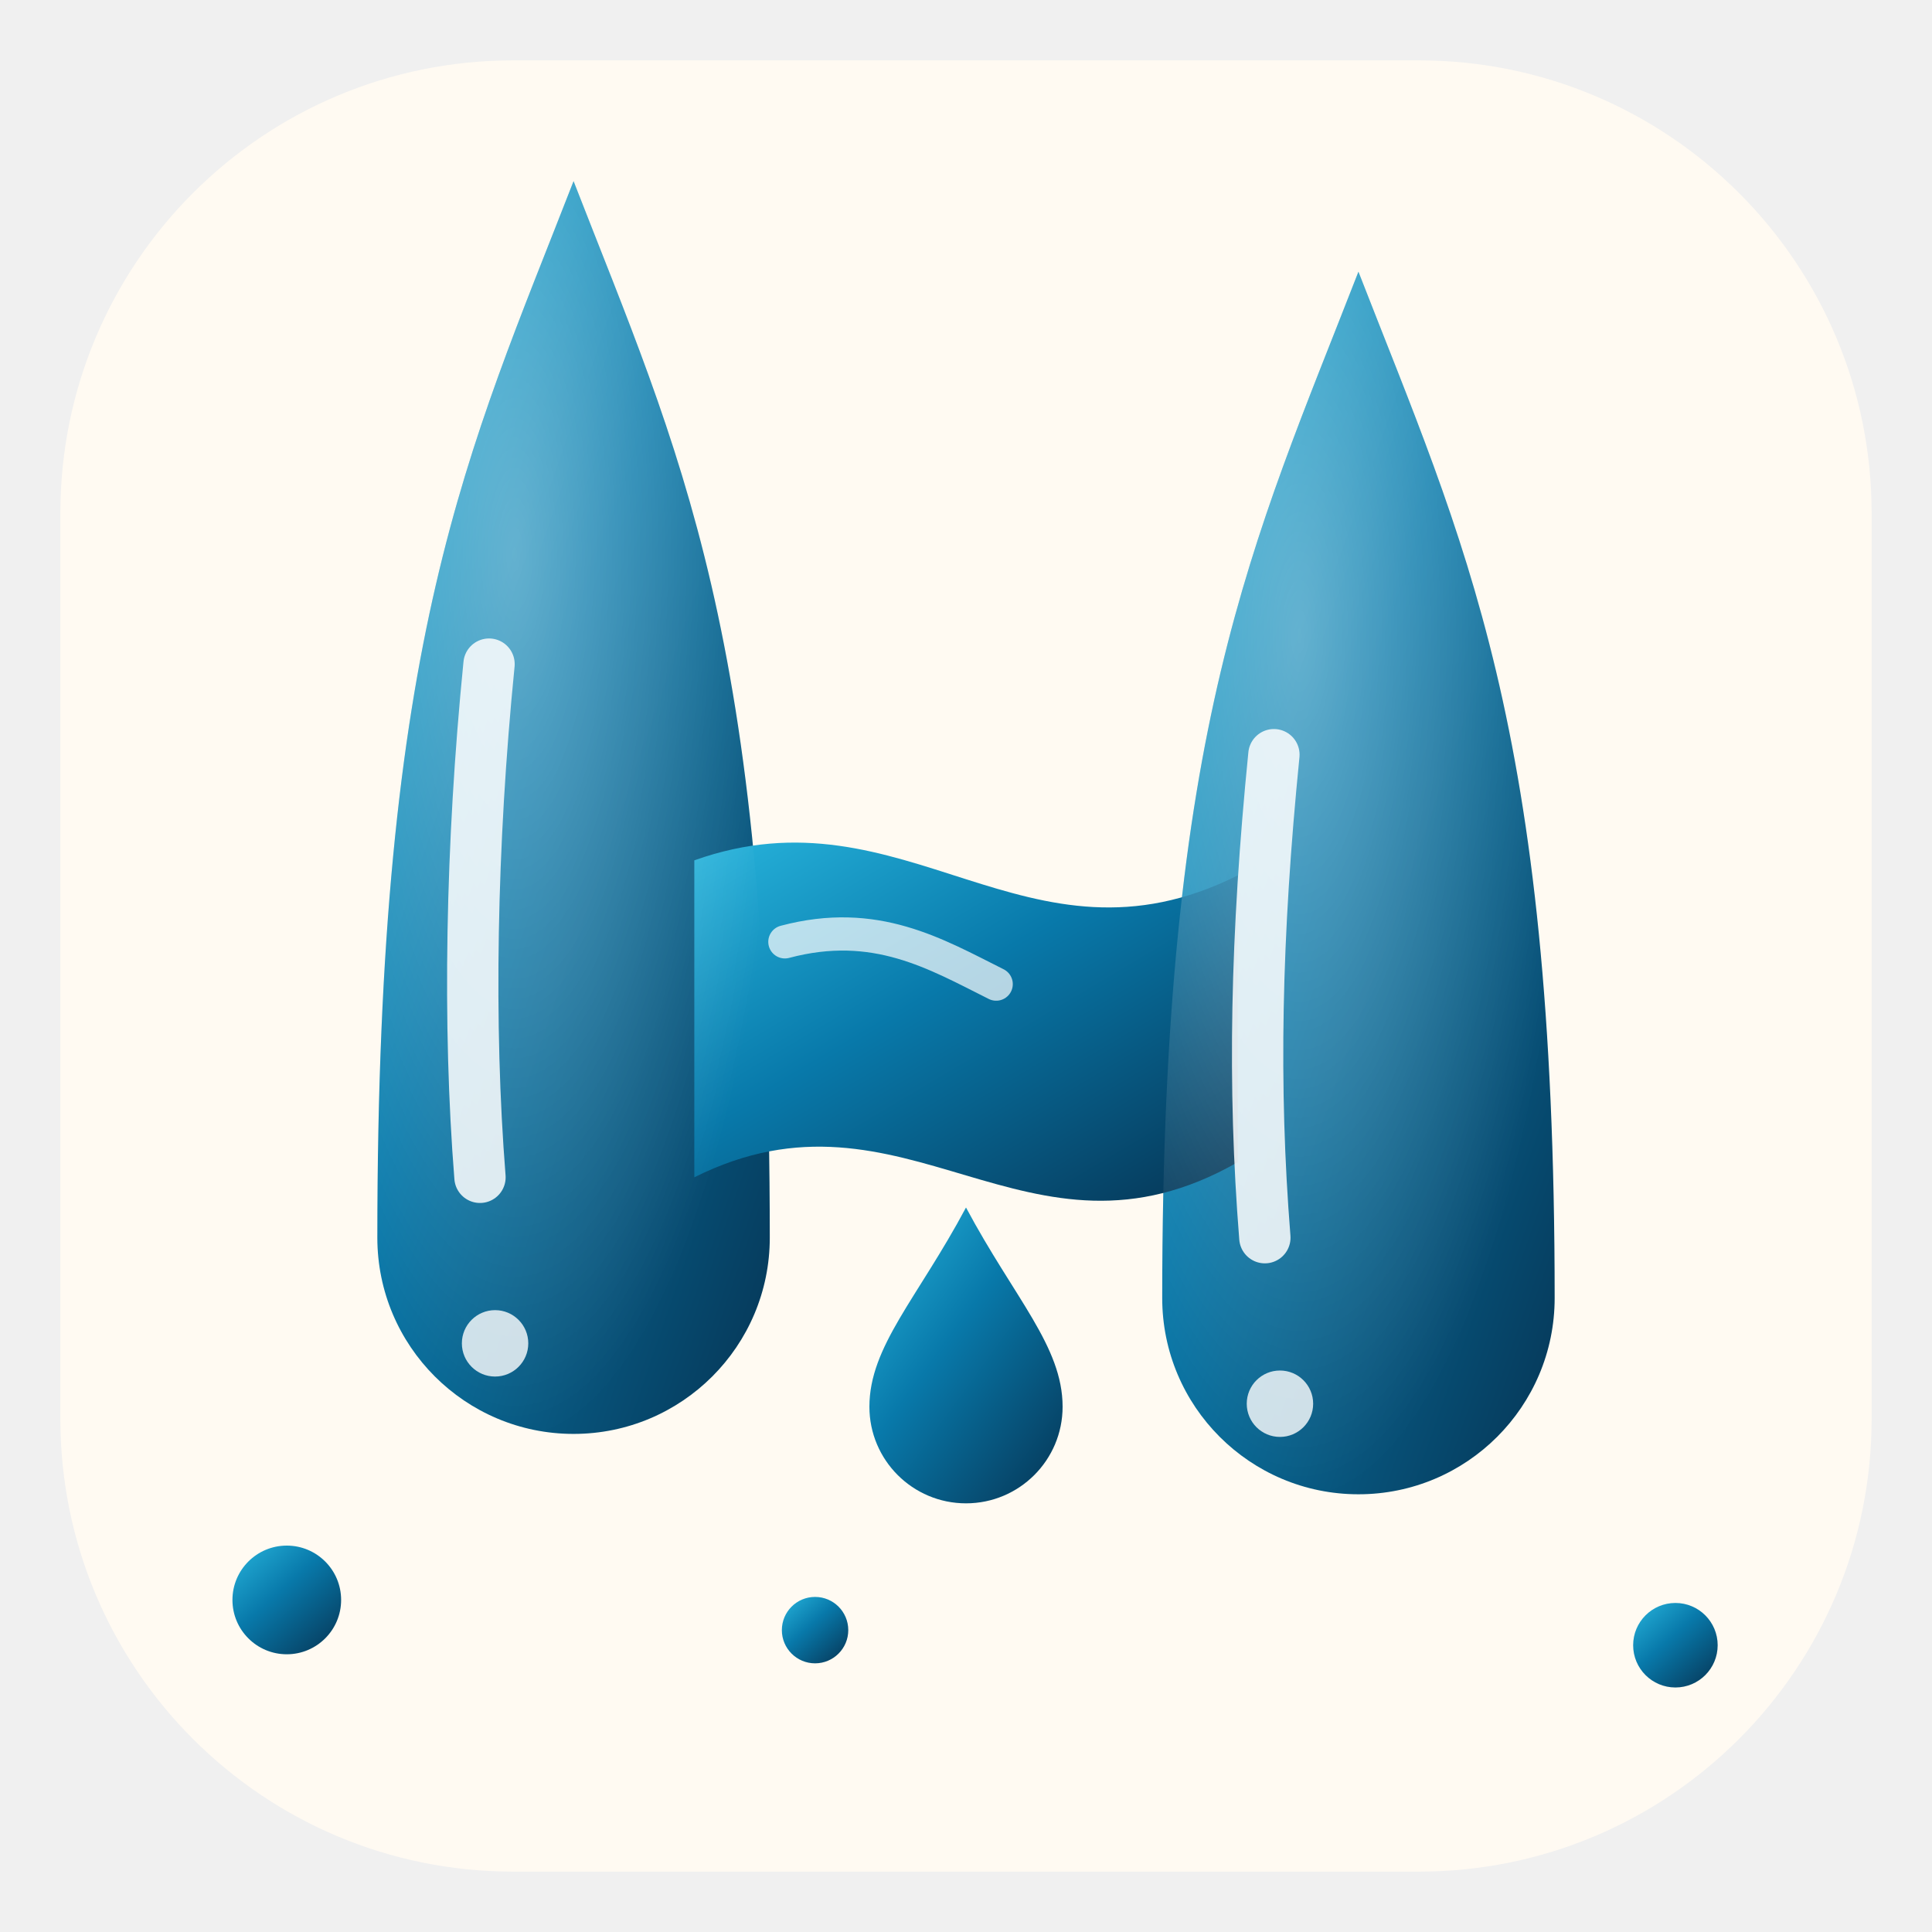
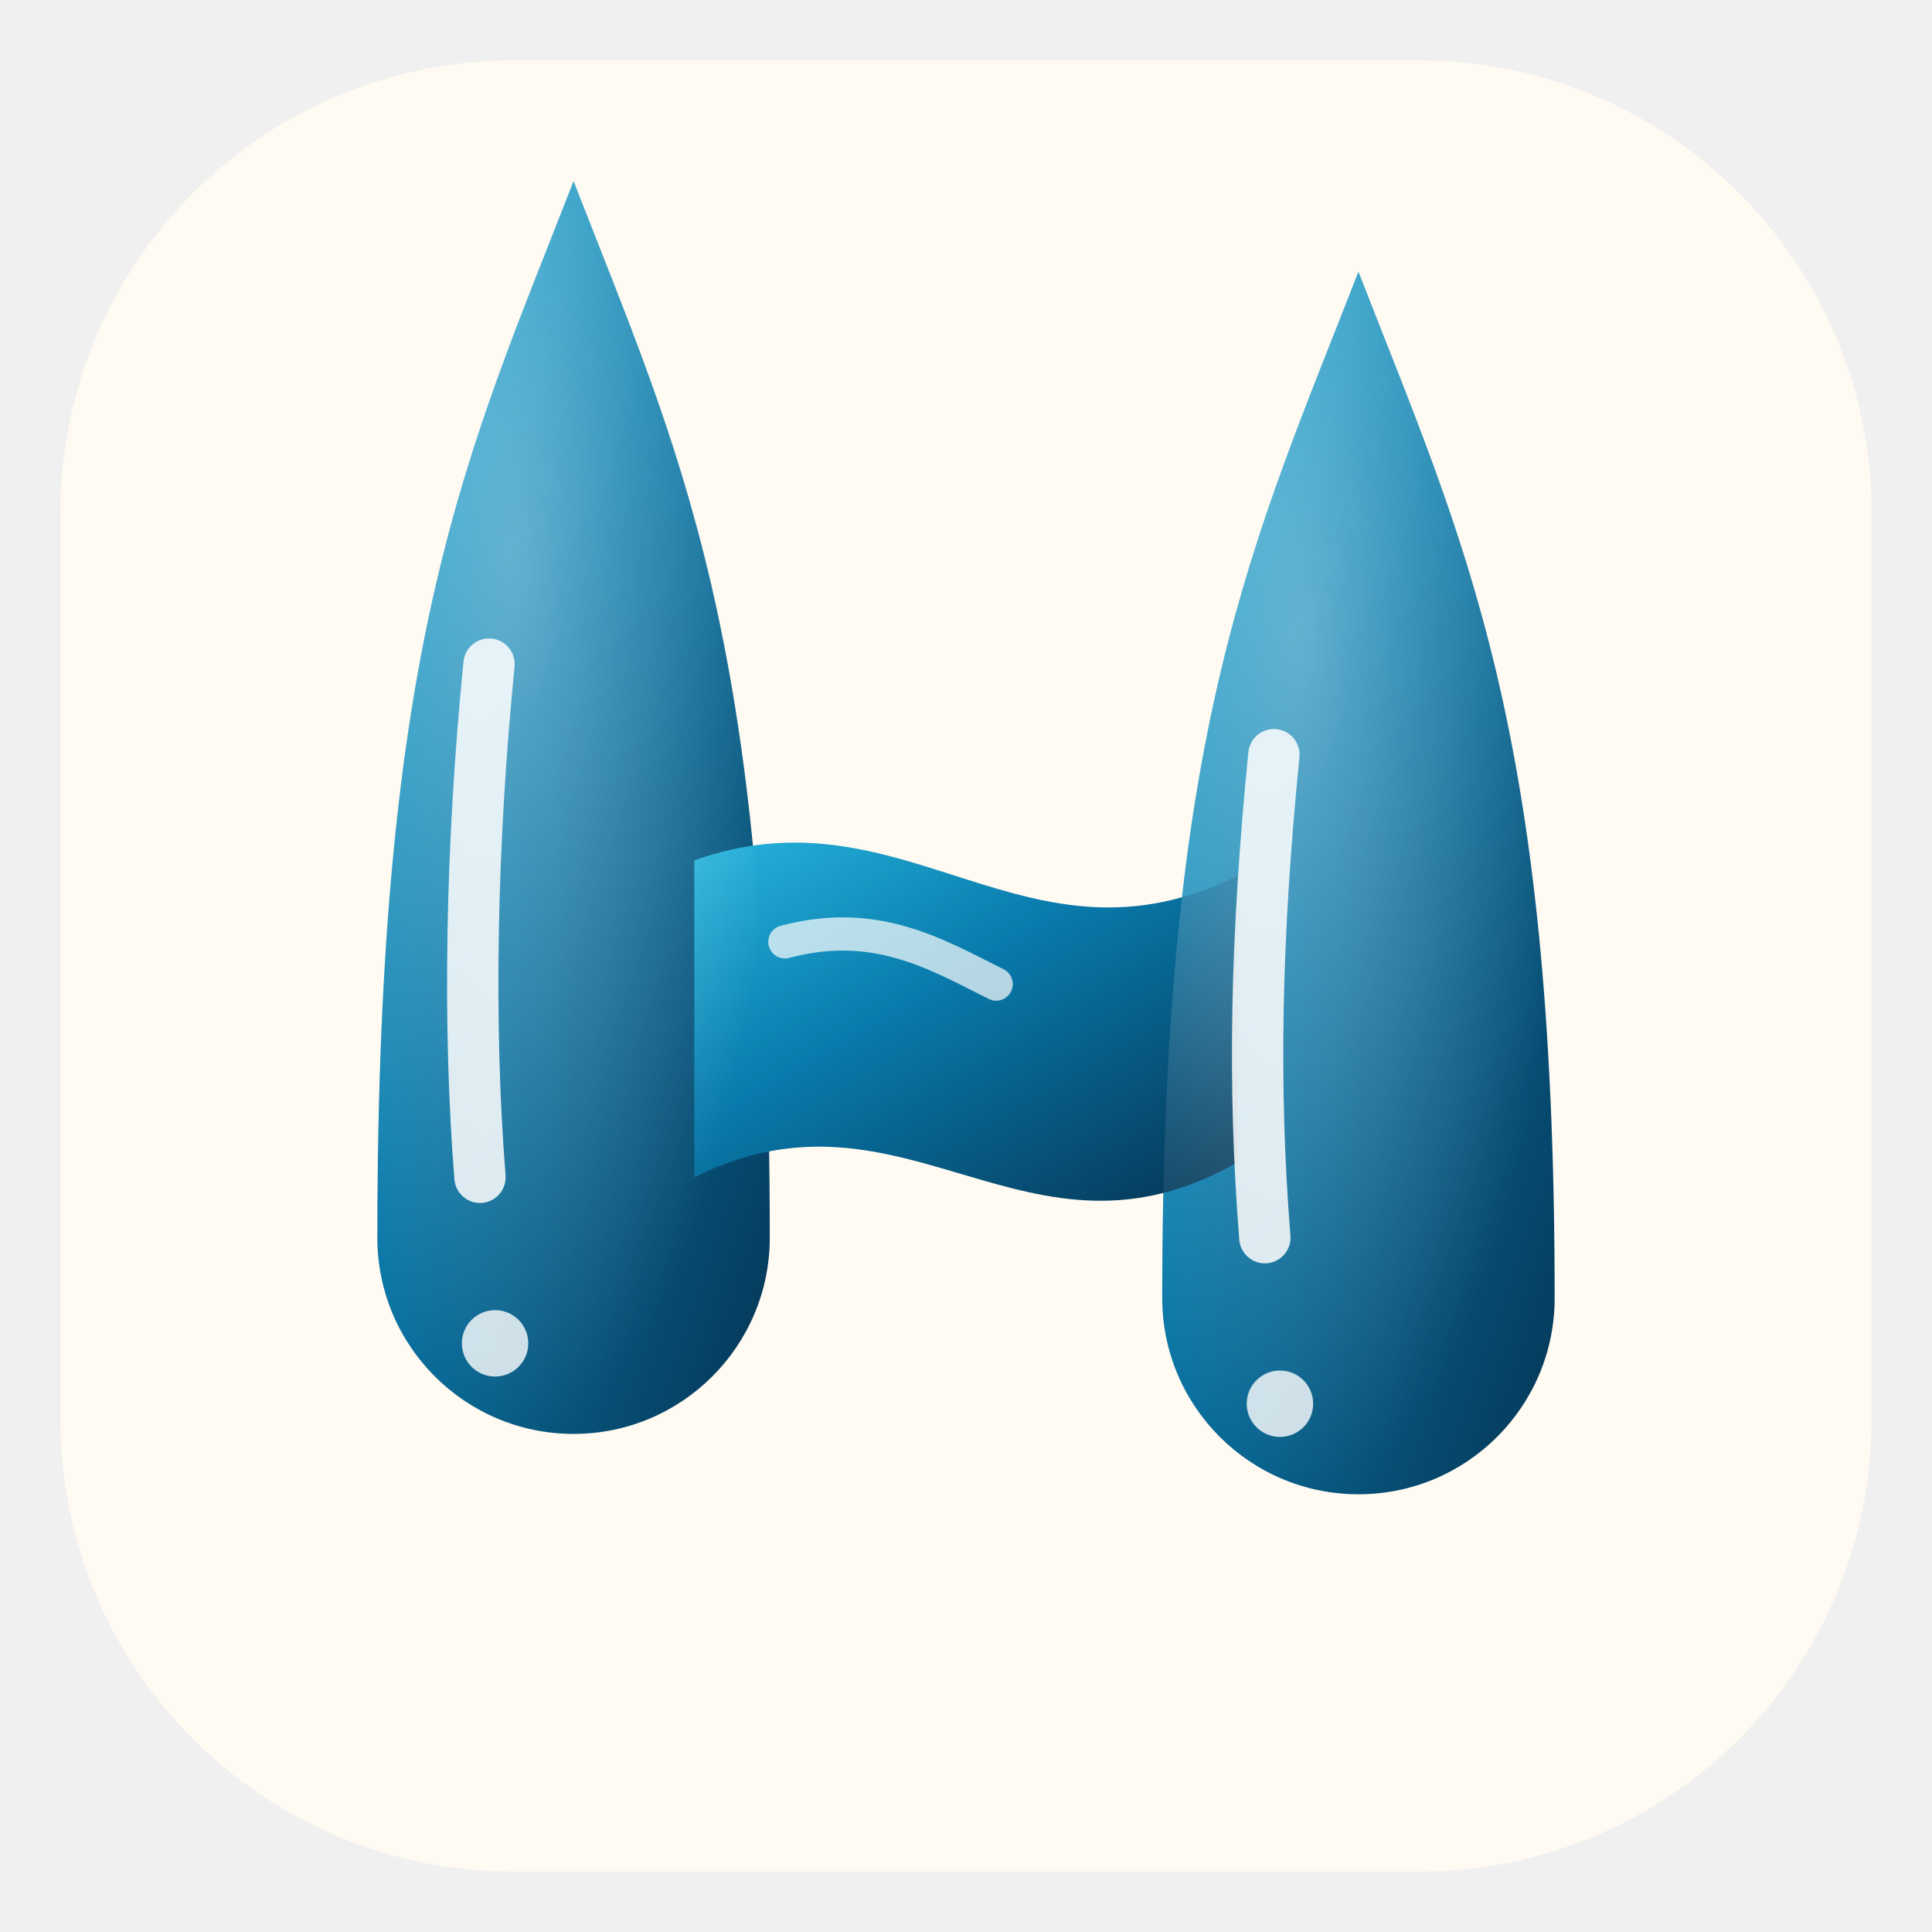
<svg xmlns="http://www.w3.org/2000/svg" viewBox="0 0 64 64">
  <defs>
    <linearGradient id="water" x1="0" y1="0" x2="0.9" y2="1">
      <stop offset="0" stop-color="#27b4dc" />
      <stop offset="0.45" stop-color="#0879aa" />
      <stop offset="1" stop-color="#063a5b" />
    </linearGradient>
    <radialGradient id="glow" cx="0.35" cy="0.3" r="0.7">
      <stop offset="0" stop-color="#ffffff" stop-opacity="0.35" />
      <stop offset="1" stop-color="#ffffff" stop-opacity="0" />
    </radialGradient>
  </defs>
  <rect x="2" y="2" width="60" height="60" rx="15" fill="#fffaf2" />
  <g fill="url(#water)">
    <path d="M19 6 C22.5 15 25.5 21 25.5 41 A6.5 6.5 0 0 1 12.5 41 C12.5 21 15.5 15 19 6 Z" />
    <path d="M45 9 C48.5 18 51.5 24 51.5 43 A6.5 6.5 0 0 1 38.5 43 C38.5 24 41.5 18 45 9 Z" />
    <path d="M23 28.5 C30 26 34 32.5 41 29 L41 38.5 C34 42.5 30 35.5 23 39 Z" />
-     <path d="M32 40 C33.6 43 35.2 44.6 35.2 46.6 A3.2 3.2 0 0 1 28.8 46.6 C28.8 44.6 30.4 43 32 40 Z" />
-     <circle cx="9.5" cy="53" r="1.8" />
-     <circle cx="55.5" cy="54.5" r="1.4" />
-     <circle cx="27" cy="54" r="1.1" />
  </g>
  <g fill="url(#glow)">
    <path d="M19 6 C22.5 15 25.5 21 25.5 41 A6.5 6.5 0 0 1 12.5 41 C12.5 21 15.5 15 19 6 Z" />
    <path d="M45 9 C48.5 18 51.5 24 51.5 43 A6.5 6.5 0 0 1 38.5 43 C38.5 24 41.5 18 45 9 Z" />
  </g>
  <g fill="none" stroke="#ffffff" stroke-linecap="round">
    <path d="M16.2 22 C15.6 28 15.5 34 15.9 39" stroke-width="1.7" stroke-opacity="0.85" />
    <path d="M42.2 25 C41.6 31 41.5 36 41.9 41" stroke-width="1.7" stroke-opacity="0.85" />
    <path d="M26 31.2 C29 30.4 31 31.6 33 32.6" stroke-width="1.1" stroke-opacity="0.7" />
  </g>
  <circle cx="16.4" cy="44.5" r="1.1" fill="#ffffff" fill-opacity="0.8" />
  <circle cx="42.4" cy="46.5" r="1.1" fill="#ffffff" fill-opacity="0.8" />
</svg>
